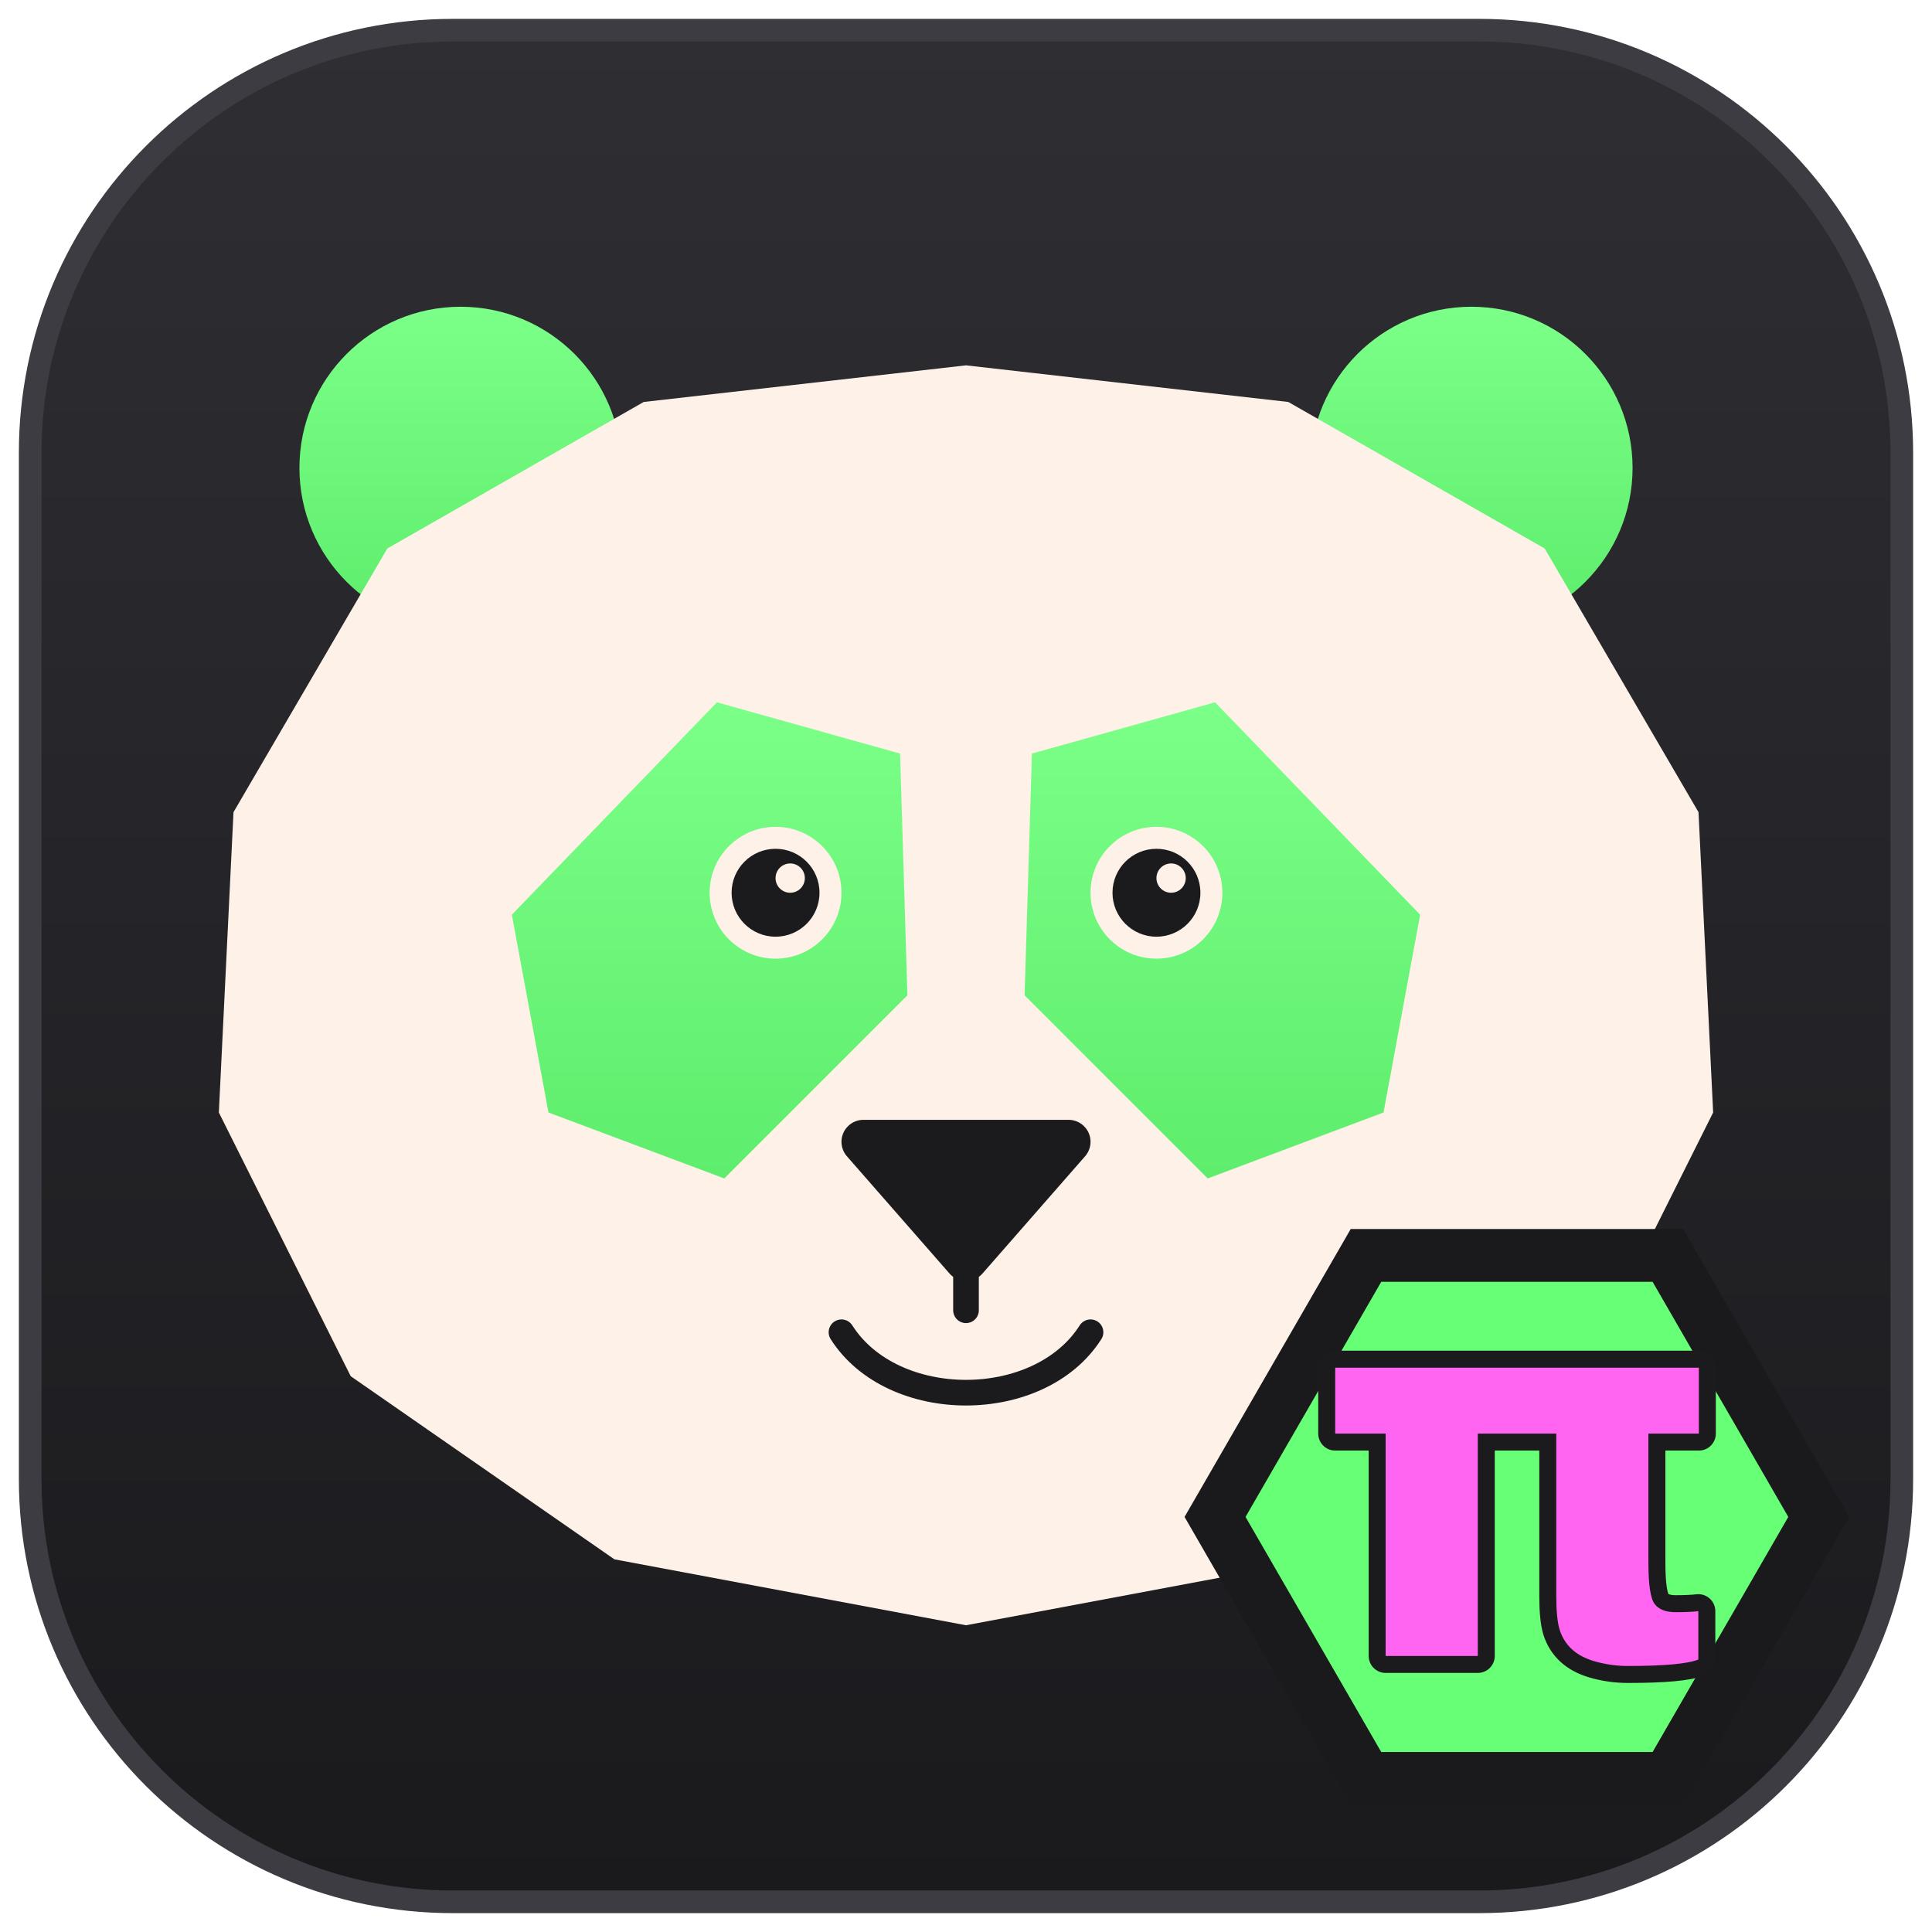
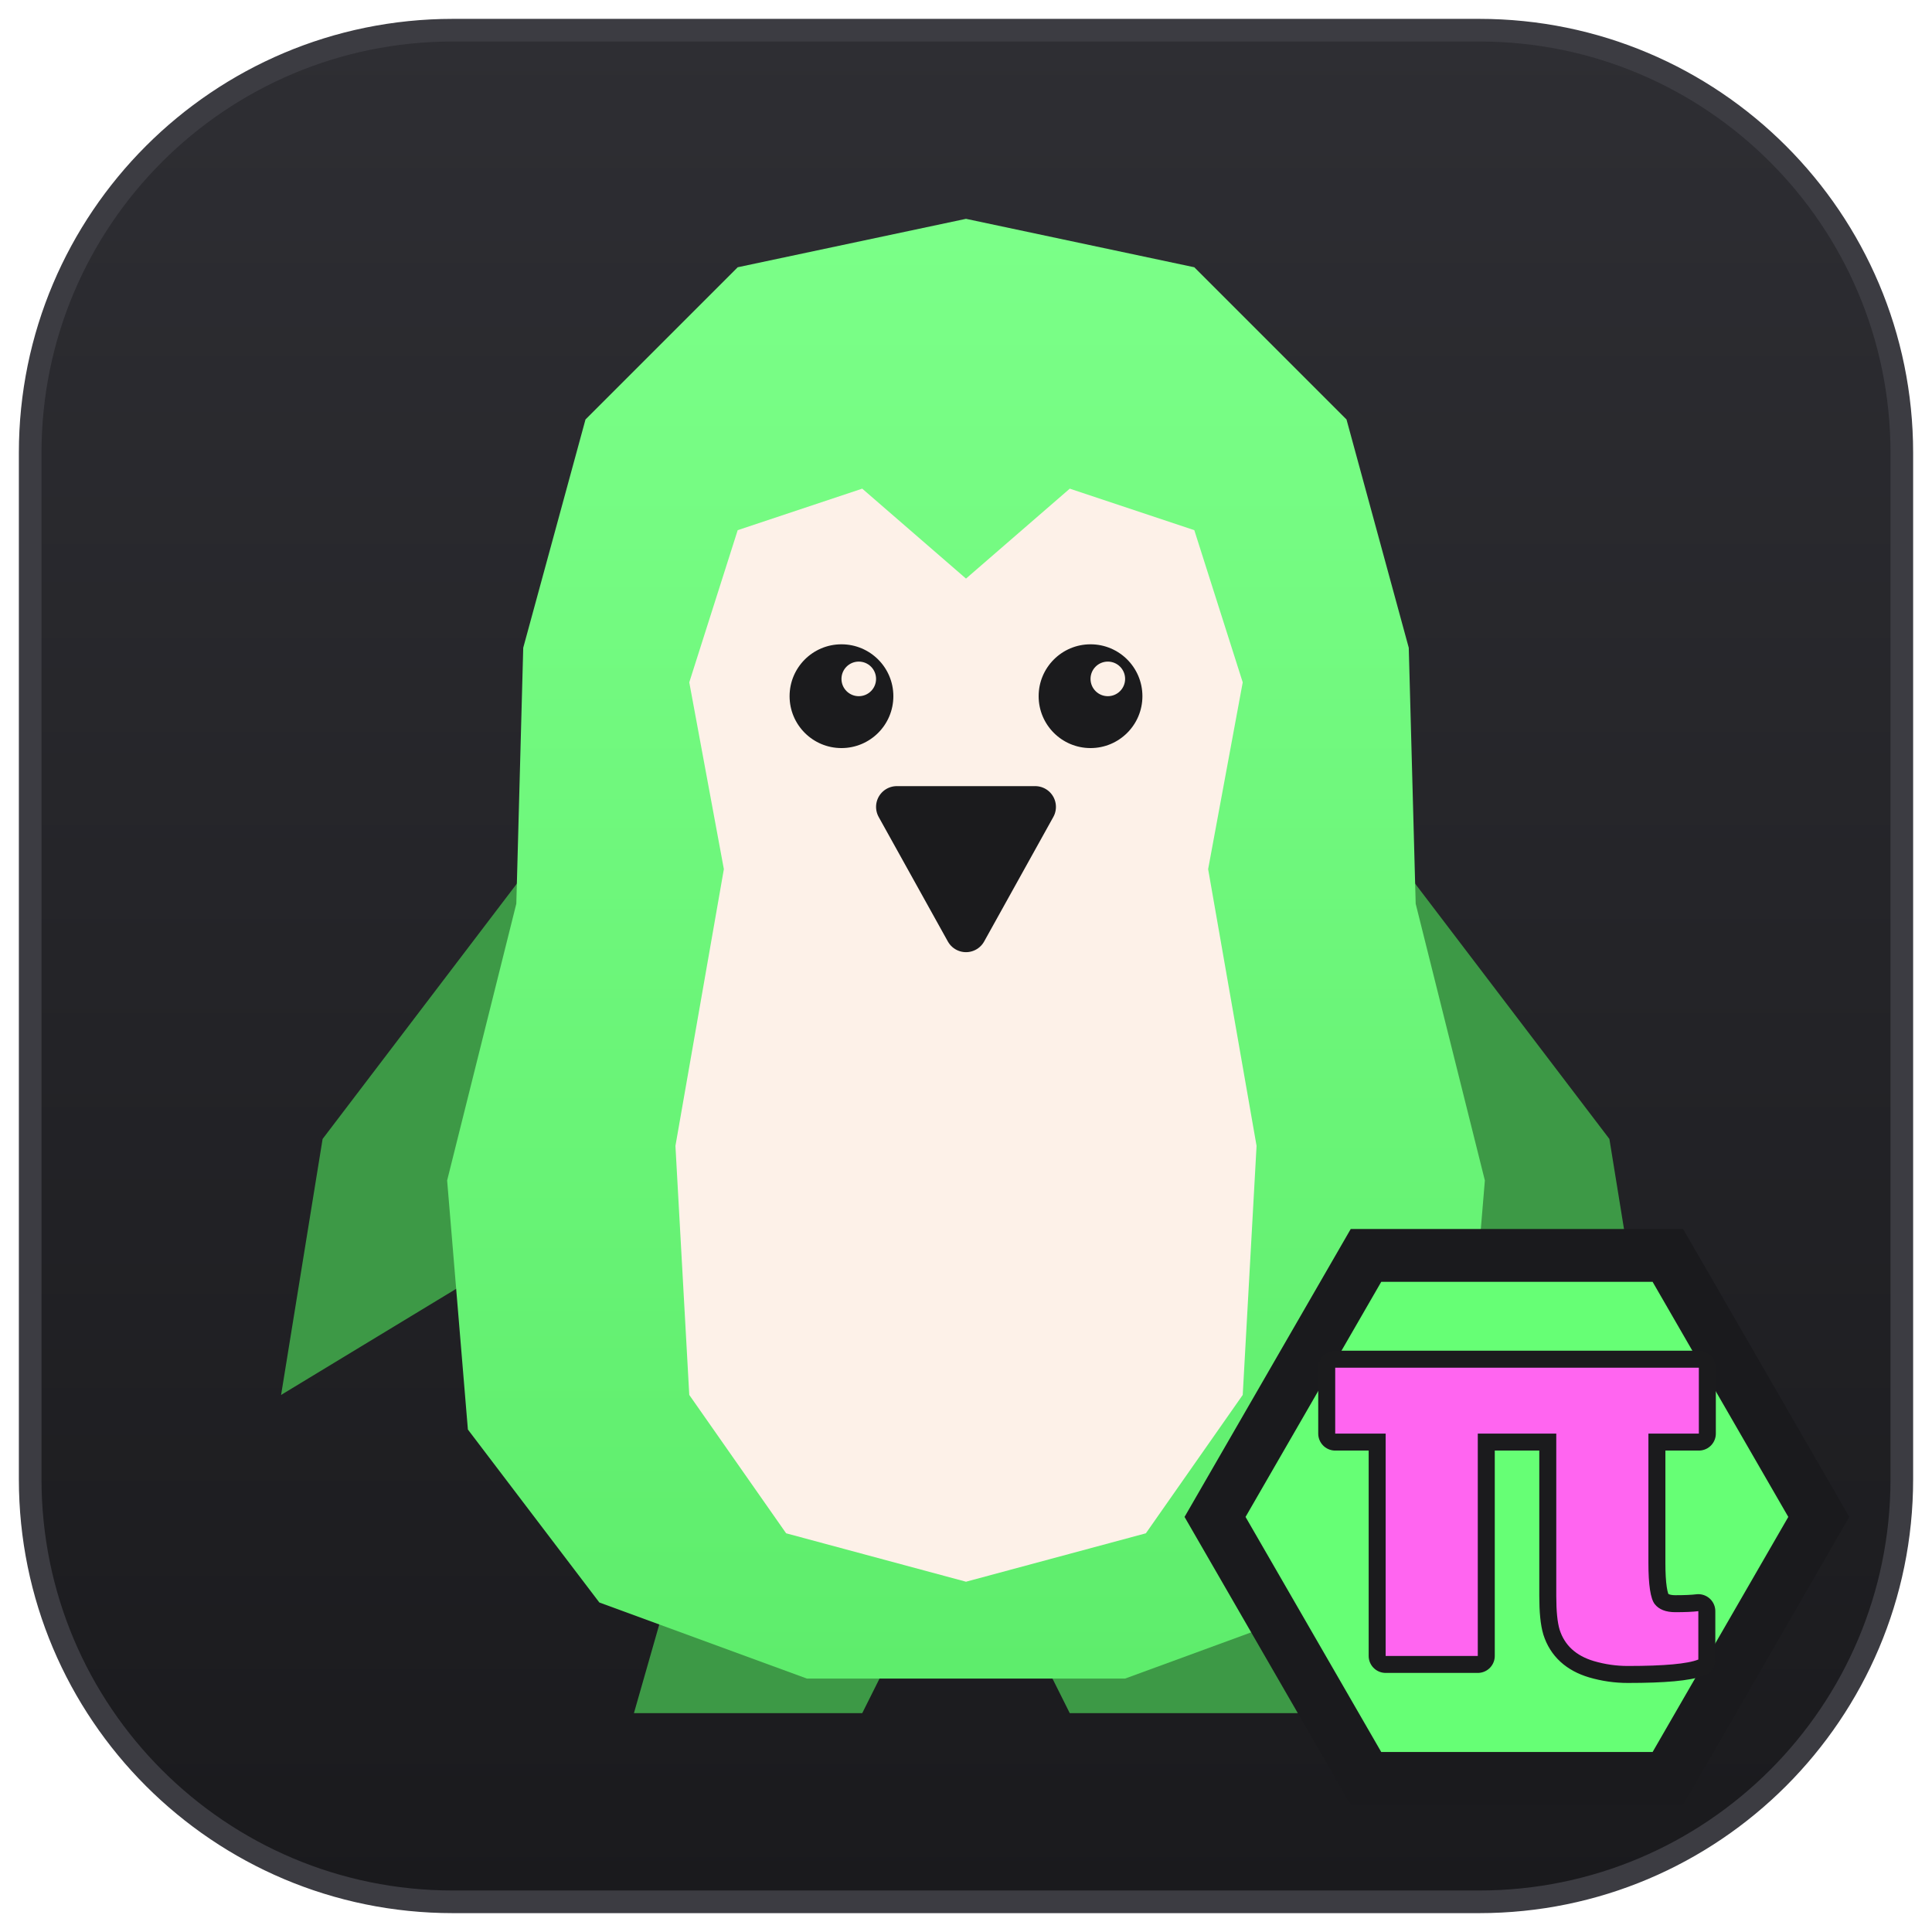
<svg xmlns="http://www.w3.org/2000/svg" viewBox="0 0 512 512" width="512" height="512">
  <defs>
    <linearGradient id="papa-g" x1="0" y1="0" x2="0" y2="1">
      <stop offset="0" stop-color="#2e2e33" />
      <stop offset="1" stop-color="#1a1a1d" />
    </linearGradient>
    <linearGradient id="papa-m" x1="0" y1="0" x2="0" y2="1">
      <stop offset="0" stop-color="#7bff88" />
      <stop offset="1" stop-color="#5eed6c" />
    </linearGradient>
    <clipPath id="papa-tile">
      <rect x="8" y="8" width="496" height="496" rx="112" />
    </clipPath>
  </defs>
  <rect x="8" y="8" width="496" height="496" rx="112" fill="url(#papa-g)" />
  <g clip-path="url(#papa-tile)">
-     <g transform="translate(256.0,256.0) scale(0.9706) translate(-256.0,-282.0)">
-       <circle cx="118" cy="146" r="44" fill="url(#papa-m)" />
-       <circle cx="394" cy="146" r="44" fill="url(#papa-m)" />
-       <path d="M256,118 L344,128 L414,168 L456,240 L460,322 L424,394 L352,444 L256,462 L160,444 L88,394 L52,322 L56,240 L98,168 L168,128 Z" fill="#fdf1e8" />
-       <path d="M132,268 L188,210 L238,224 L240,290 L190,340 L142,322 Z" fill="url(#papa-m)" />
-       <path d="M380,268 L324,210 L274,224 L272,290 L322,340 L370,322 Z" fill="url(#papa-m)" />
-       <circle cx="204" cy="262" r="18" fill="#fdf1e8" />
-       <circle cx="308" cy="262" r="18" fill="#fdf1e8" />
-       <circle cx="204" cy="262" r="12" fill="#1b1b1d" />
-       <circle cx="308" cy="262" r="12" fill="#1b1b1d" />
-       <circle cx="208" cy="258" r="4" fill="#fdf1e8" />
-       <circle cx="312" cy="258" r="4" fill="#fdf1e8" />
-       <path d="M228,330 L284,330 L256,362 Z" fill="#1b1b1d" stroke="#1b1b1d" stroke-width="12" stroke-linejoin="round" />
-       <path d="M256,362 L256,376 M222,382 C236,404 276,404 290,382" fill="none" stroke="#1b1b1d" stroke-width="7" stroke-linecap="round" stroke-linejoin="round" />
+     <g transform="translate(256.0,256.0) scale(0.9167) translate(-256.0,-268.0)">
+       <path d="M140,226 L70,318 L58,392 L124,352 Z" fill="#3d9946" />
+       <path d="M372,226 L442,318 L454,392 L388,352 Z" fill="#3d9946" />
+       <path d="M168,456 L240,456 L226,484 L160,484 Z" fill="#3d9946" />
+       <path d="M344,456 L272,456 L286,484 L352,484 Z" fill="#3d9946" />
+       <path d="M256,52 L322,66 L366,110 L384,176 L386,250 L406,330 L400,402 L362,452 L302,474 L210,474 L150,452 L112,402 L106,330 L126,250 L128,176 L146,110 L190,66 Z" fill="url(#papa-m)" />
+       <path d="M256,156 L286,130 L322,142 L336,186 L326,240 L340,320 L336,392 L308,432 L256,446 L204,432 L176,392 L172,320 L186,240 L176,186 L190,142 L226,130 Z" fill="#fdf1e8" />
+       <circle cx="220" cy="190" r="15" fill="#1b1b1d" />
+       <circle cx="292" cy="190" r="15" fill="#1b1b1d" />
+       <circle cx="225" cy="185" r="5" fill="#fdf1e8" />
+       <circle cx="297" cy="185" r="5" fill="#fdf1e8" />
+       <path d="M236,222 L276,222 L256,258 Z" fill="#1b1b1d" stroke="#1b1b1d" stroke-width="12" stroke-linejoin="round" />
    </g>
    <path d="M482.0,402.0 L442.0,471.3 L362.0,471.3 L322.0,402.0 L362.0,332.7 L442.0,332.7 Z" fill="#66ff75" stroke="#1a1a1d" stroke-width="14" stroke-linejoin="miter" />
    <path d="M86 1120H1499V864H1303V362Q1303 233 1327.5 201.5Q1352 170 1408 170Q1465 170 1497 174V-14Q1435 -39 1223 -39Q1156 -39 1091 -20Q987 11 958 102Q945 145 945 233V864H640V0H282V864H86Z" transform="translate(347.98,438.84) scale(0.0682,-0.0682)" fill="#ff65f0" stroke="#1b1b1d" stroke-width="132.0" stroke-linejoin="round" paint-order="stroke" />
  </g>
  <rect x="8" y="8" width="496" height="496" rx="112" fill="none" stroke="#3c3c42" stroke-width="6" />
</svg>
